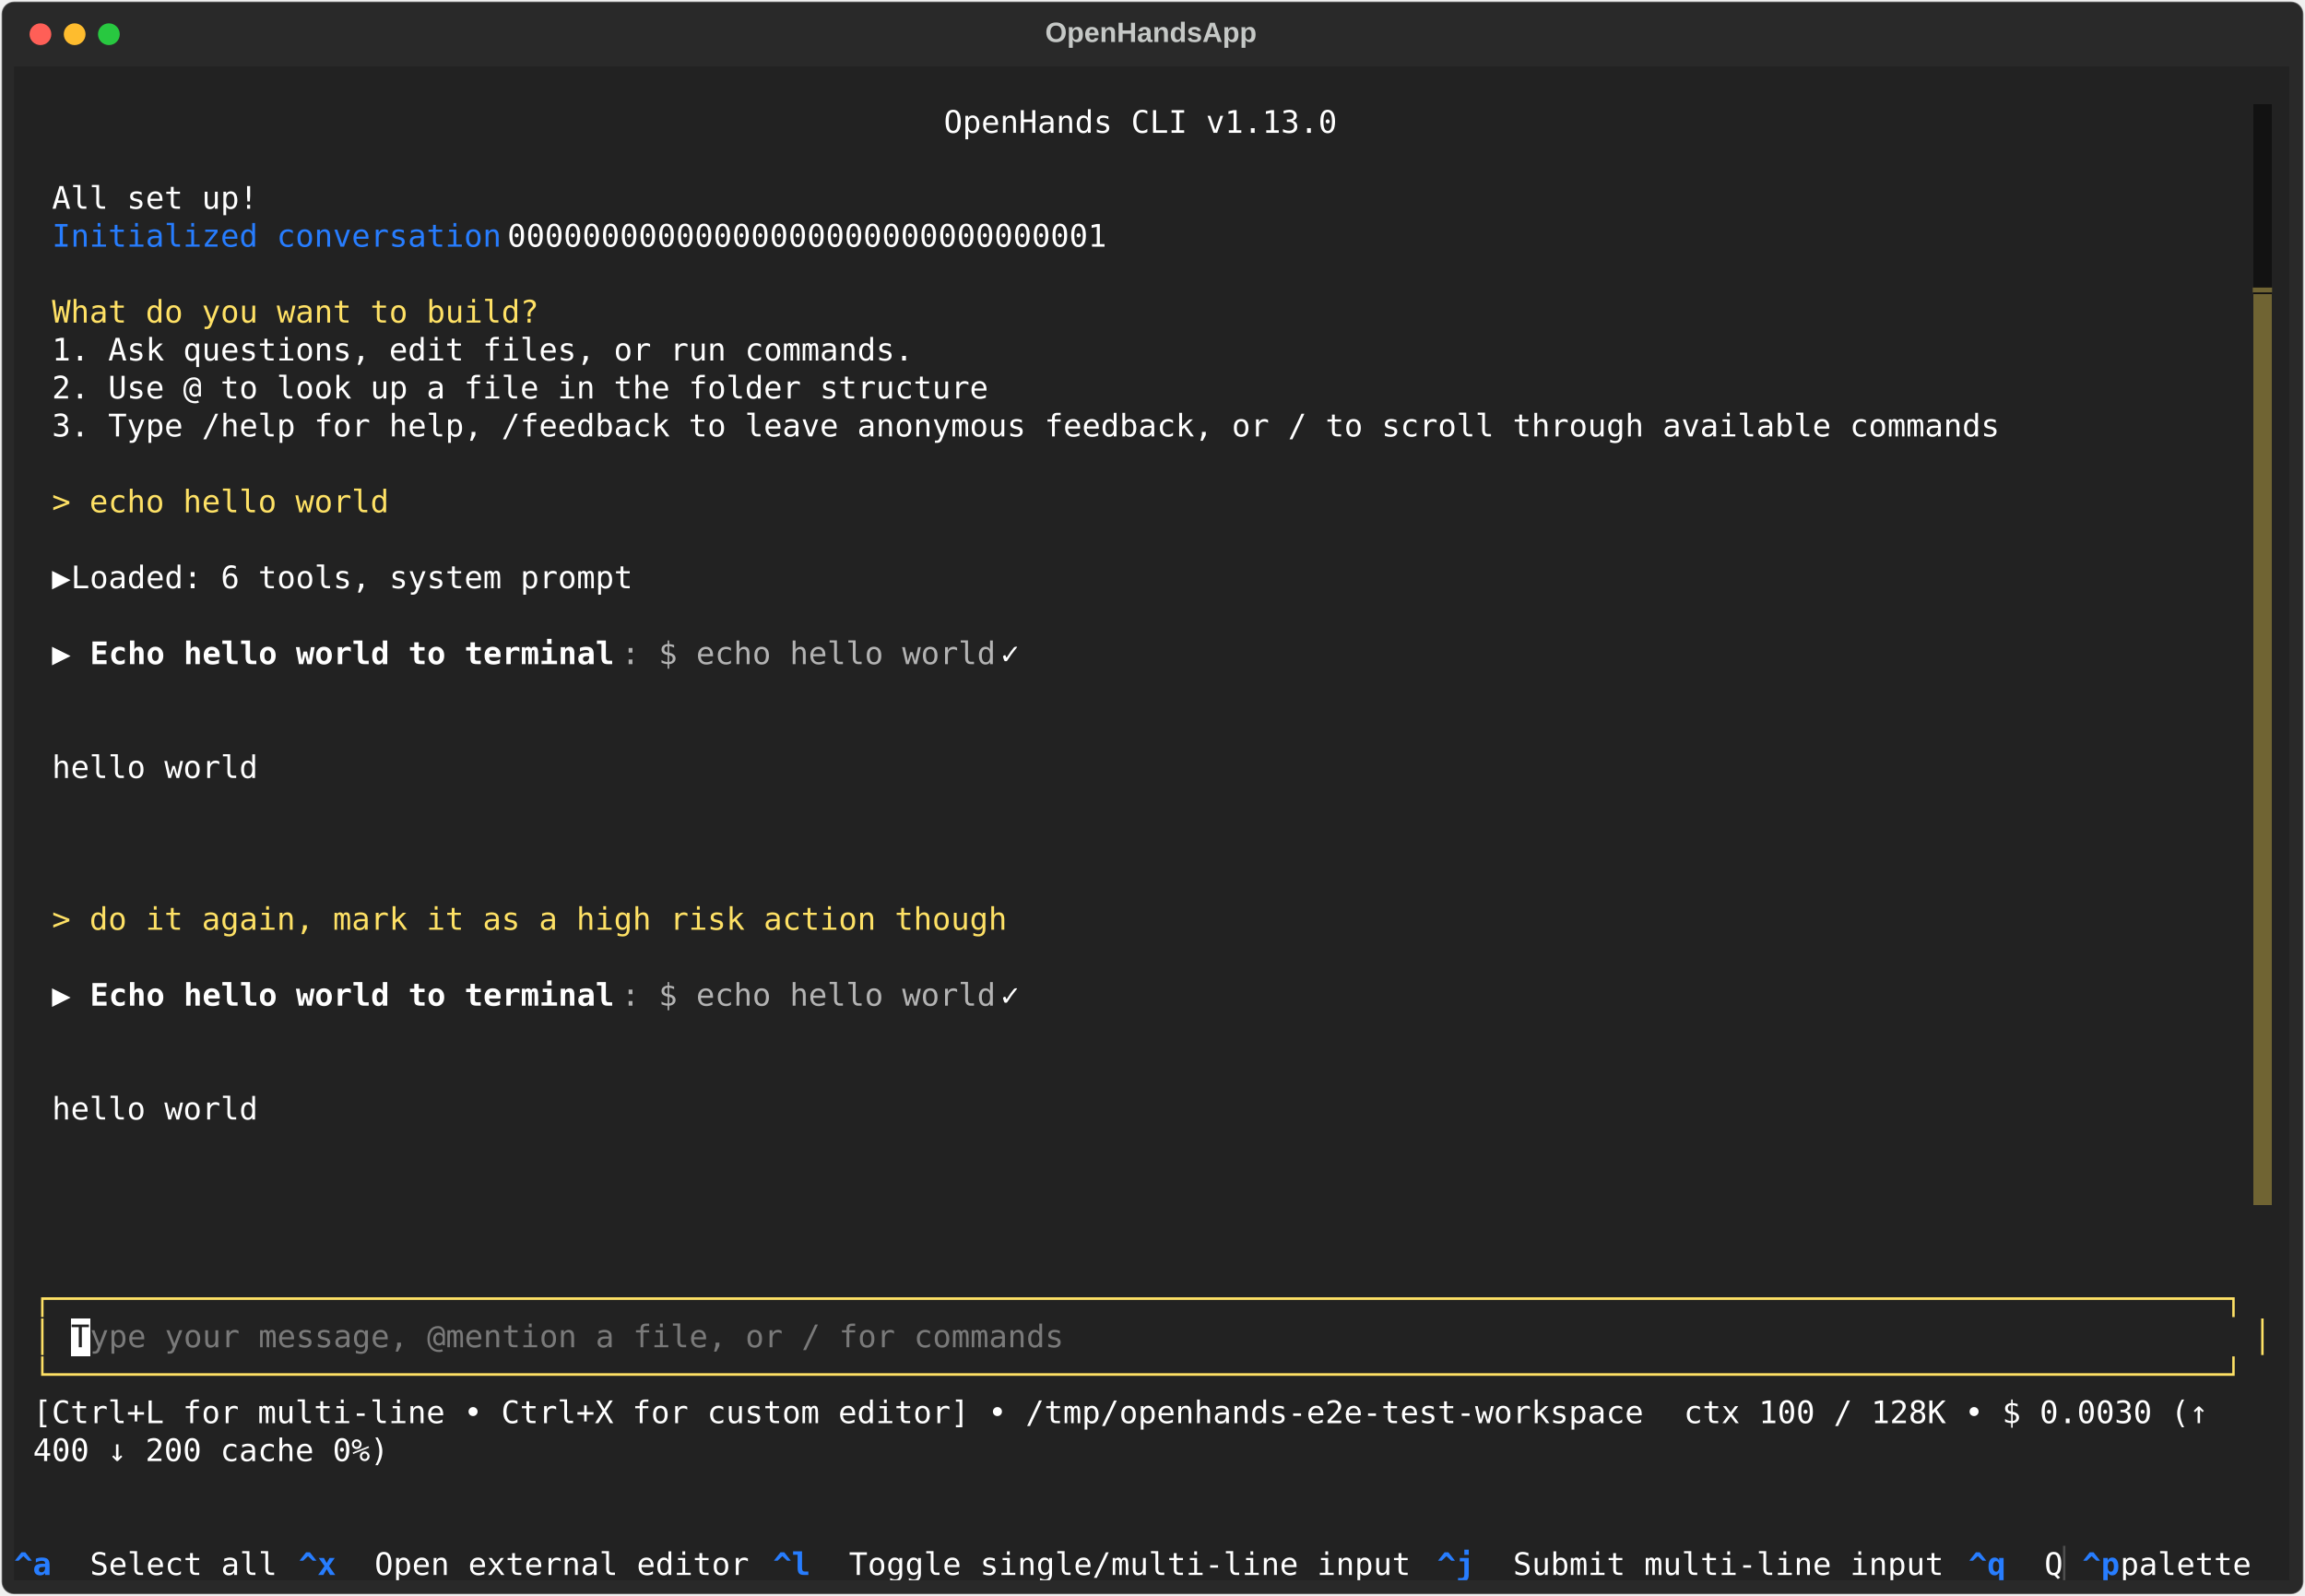
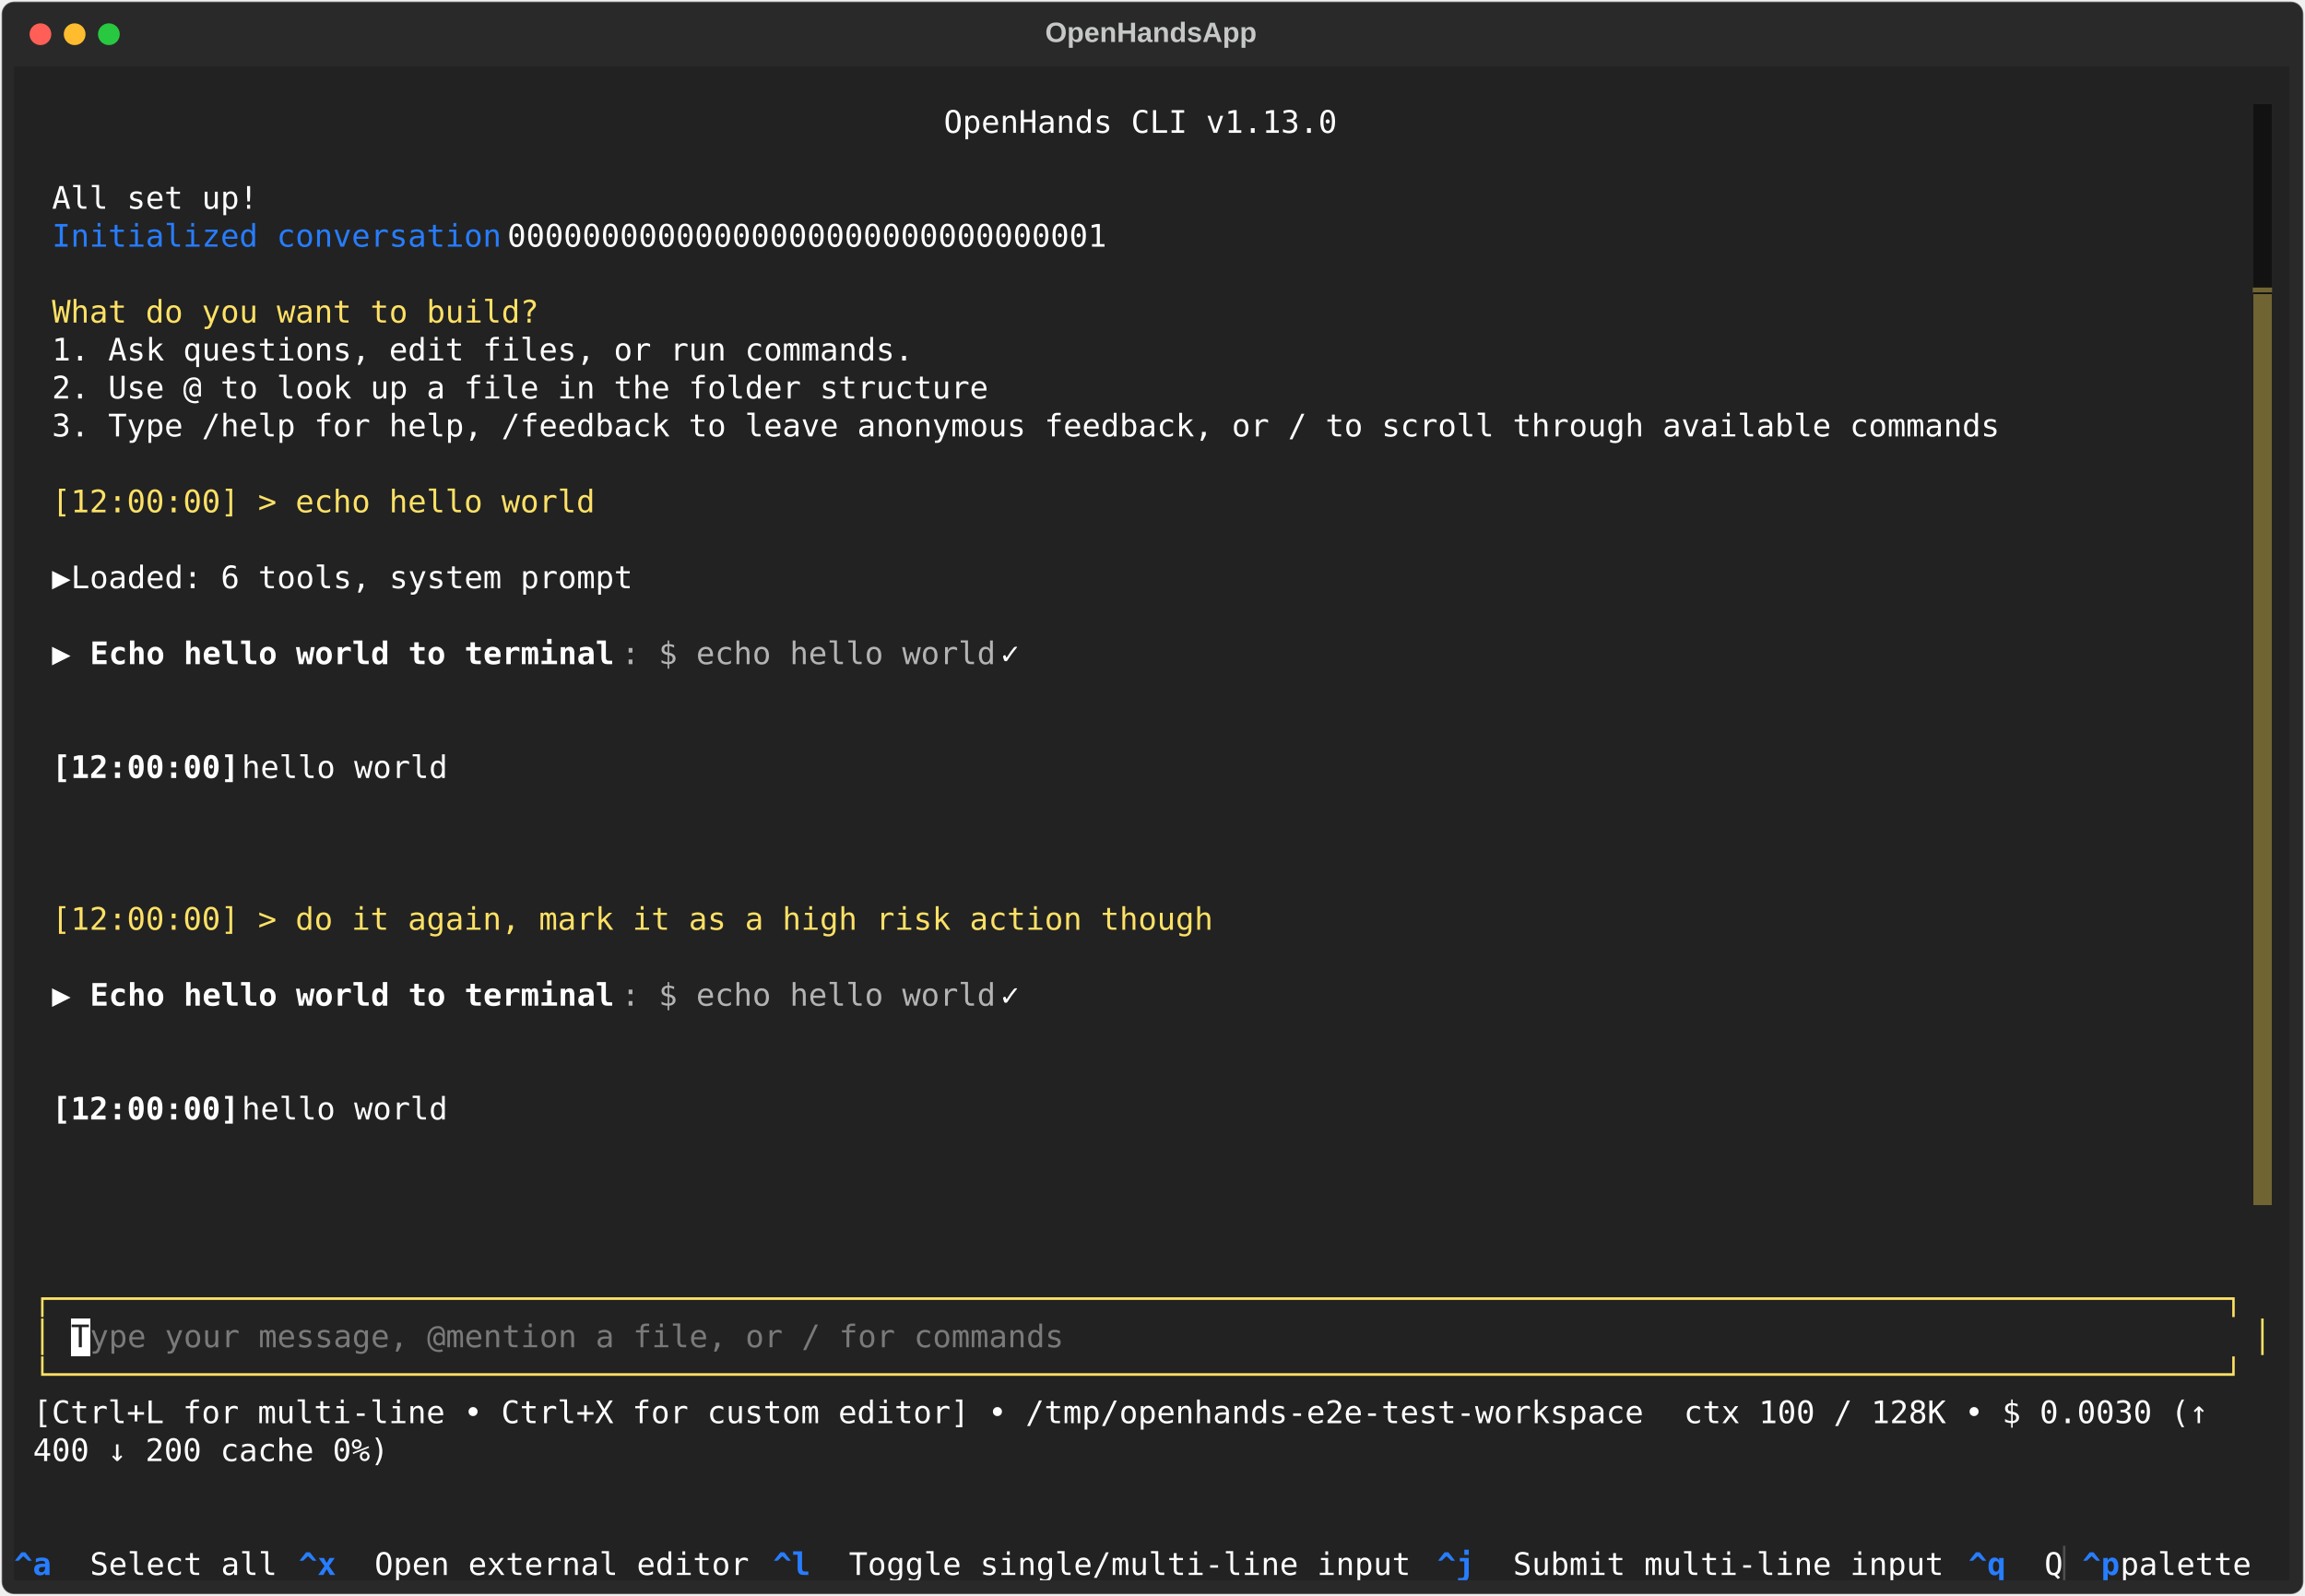
<svg xmlns="http://www.w3.org/2000/svg" class="rich-terminal" viewBox="0 0 1482 1026.0">
  <style>

    @font-face {
        font-family: "Fira Code";
        src: local("FiraCode-Regular"),
                url("https://cdnjs.cloudflare.com/ajax/libs/firacode/6.2.0/woff2/FiraCode-Regular.woff2") format("woff2"),
                url("https://cdnjs.cloudflare.com/ajax/libs/firacode/6.2.0/woff/FiraCode-Regular.woff") format("woff");
        font-style: normal;
        font-weight: 400;
    }
    @font-face {
        font-family: "Fira Code";
        src: local("FiraCode-Bold"),
                url("https://cdnjs.cloudflare.com/ajax/libs/firacode/6.2.0/woff2/FiraCode-Bold.woff2") format("woff2"),
                url("https://cdnjs.cloudflare.com/ajax/libs/firacode/6.2.0/woff/FiraCode-Bold.woff") format("woff");
        font-style: bold;
        font-weight: 700;
    }

    .terminal-matrix {
        font-family: Fira Code, monospace;
        font-size: 20px;
        line-height: 24.4px;
        font-variant-east-asian: full-width;
    }

    .terminal-title {
        font-size: 18px;
        font-weight: bold;
        font-family: arial;
    }

    .terminal-r1 { fill: #c5c8c6 }
.terminal-r2 { fill: #ffffff }
.terminal-r3 { fill: #277dff }
.terminal-r4 { fill: #706433 }
.terminal-r5 { fill: #ffe165 }
.terminal-r6 { fill: #222222 }
.terminal-r7 { fill: #fee165 }
.terminal-r8 { fill: #ffffff;font-weight: bold }
.terminal-r9 { fill: #b3b3b3 }
.terminal-r10 { fill: #7a7a7a }
.terminal-r11 { fill: #277dff;font-weight: bold }
.terminal-r12 { fill: #4e4e4e }
    </style>
  <defs>
    <clipPath id="terminal-clip-terminal">
      <rect x="0" y="0" width="1463.0" height="975.0" />
    </clipPath>
    <clipPath id="terminal-line-0">
      <rect x="0" y="1.5" width="1464" height="24.65" />
    </clipPath>
    <clipPath id="terminal-line-1">
      <rect x="0" y="25.9" width="1464" height="24.65" />
    </clipPath>
    <clipPath id="terminal-line-2">
      <rect x="0" y="50.3" width="1464" height="24.65" />
    </clipPath>
    <clipPath id="terminal-line-3">
      <rect x="0" y="74.7" width="1464" height="24.65" />
    </clipPath>
    <clipPath id="terminal-line-4">
      <rect x="0" y="99.1" width="1464" height="24.65" />
    </clipPath>
    <clipPath id="terminal-line-5">
      <rect x="0" y="123.5" width="1464" height="24.65" />
    </clipPath>
    <clipPath id="terminal-line-6">
      <rect x="0" y="147.9" width="1464" height="24.65" />
    </clipPath>
    <clipPath id="terminal-line-7">
      <rect x="0" y="172.3" width="1464" height="24.65" />
    </clipPath>
    <clipPath id="terminal-line-8">
      <rect x="0" y="196.7" width="1464" height="24.65" />
    </clipPath>
    <clipPath id="terminal-line-9">
      <rect x="0" y="221.1" width="1464" height="24.65" />
    </clipPath>
    <clipPath id="terminal-line-10">
      <rect x="0" y="245.5" width="1464" height="24.65" />
    </clipPath>
    <clipPath id="terminal-line-11">
      <rect x="0" y="269.9" width="1464" height="24.65" />
    </clipPath>
    <clipPath id="terminal-line-12">
      <rect x="0" y="294.3" width="1464" height="24.65" />
    </clipPath>
    <clipPath id="terminal-line-13">
      <rect x="0" y="318.7" width="1464" height="24.65" />
    </clipPath>
    <clipPath id="terminal-line-14">
      <rect x="0" y="343.1" width="1464" height="24.65" />
    </clipPath>
    <clipPath id="terminal-line-15">
      <rect x="0" y="367.5" width="1464" height="24.65" />
    </clipPath>
    <clipPath id="terminal-line-16">
      <rect x="0" y="391.9" width="1464" height="24.65" />
    </clipPath>
    <clipPath id="terminal-line-17">
      <rect x="0" y="416.3" width="1464" height="24.65" />
    </clipPath>
    <clipPath id="terminal-line-18">
      <rect x="0" y="440.7" width="1464" height="24.65" />
    </clipPath>
    <clipPath id="terminal-line-19">
      <rect x="0" y="465.1" width="1464" height="24.65" />
    </clipPath>
    <clipPath id="terminal-line-20">
      <rect x="0" y="489.5" width="1464" height="24.65" />
    </clipPath>
    <clipPath id="terminal-line-21">
      <rect x="0" y="513.9" width="1464" height="24.65" />
    </clipPath>
    <clipPath id="terminal-line-22">
      <rect x="0" y="538.3" width="1464" height="24.65" />
    </clipPath>
    <clipPath id="terminal-line-23">
      <rect x="0" y="562.7" width="1464" height="24.65" />
    </clipPath>
    <clipPath id="terminal-line-24">
      <rect x="0" y="587.1" width="1464" height="24.65" />
    </clipPath>
    <clipPath id="terminal-line-25">
      <rect x="0" y="611.5" width="1464" height="24.65" />
    </clipPath>
    <clipPath id="terminal-line-26">
      <rect x="0" y="635.9" width="1464" height="24.65" />
    </clipPath>
    <clipPath id="terminal-line-27">
      <rect x="0" y="660.3" width="1464" height="24.65" />
    </clipPath>
    <clipPath id="terminal-line-28">
      <rect x="0" y="684.7" width="1464" height="24.65" />
    </clipPath>
    <clipPath id="terminal-line-29">
      <rect x="0" y="709.1" width="1464" height="24.65" />
    </clipPath>
    <clipPath id="terminal-line-30">
      <rect x="0" y="733.5" width="1464" height="24.65" />
    </clipPath>
    <clipPath id="terminal-line-31">
      <rect x="0" y="757.9" width="1464" height="24.65" />
    </clipPath>
    <clipPath id="terminal-line-32">
      <rect x="0" y="782.3" width="1464" height="24.65" />
    </clipPath>
    <clipPath id="terminal-line-33">
      <rect x="0" y="806.7" width="1464" height="24.65" />
    </clipPath>
    <clipPath id="terminal-line-34">
      <rect x="0" y="831.1" width="1464" height="24.65" />
    </clipPath>
    <clipPath id="terminal-line-35">
      <rect x="0" y="855.5" width="1464" height="24.65" />
    </clipPath>
    <clipPath id="terminal-line-36">
      <rect x="0" y="879.9" width="1464" height="24.65" />
    </clipPath>
    <clipPath id="terminal-line-37">
      <rect x="0" y="904.3" width="1464" height="24.65" />
    </clipPath>
    <clipPath id="terminal-line-38">
      <rect x="0" y="928.7" width="1464" height="24.65" />
    </clipPath>
  </defs>
  <rect fill="#292929" stroke="rgba(255,255,255,0.35)" stroke-width="1" x="1" y="1" width="1480" height="1024" rx="8" />
  <text class="terminal-title" fill="#c5c8c6" text-anchor="middle" x="740" y="27">OpenHandsApp</text>
  <g transform="translate(26,22)">
    <circle cx="0" cy="0" r="7" fill="#ff5f57" />
    <circle cx="22" cy="0" r="7" fill="#febc2e" />
    <circle cx="44" cy="0" r="7" fill="#28c840" />
  </g>
  <g transform="translate(9, 41)" clip-path="url(#terminal-clip-terminal)">
    <rect fill="#222222" x="0" y="1.5" width="1464" height="24.65" shape-rendering="crispEdges" />
    <rect fill="#222222" x="0" y="25.9" width="597.8" height="24.65" shape-rendering="crispEdges" />
    <rect fill="#222222" x="597.8" y="25.9" width="256.2" height="24.65" shape-rendering="crispEdges" />
    <rect fill="#222222" x="854" y="25.9" width="585.6" height="24.65" shape-rendering="crispEdges" />
    <rect fill="#121212" x="1439.6" y="25.9" width="12.2" height="24.65" shape-rendering="crispEdges" />
    <rect fill="#222222" x="1451.8" y="25.9" width="12.2" height="24.65" shape-rendering="crispEdges" />
    <rect fill="#222222" x="0" y="50.3" width="1439.6" height="24.65" shape-rendering="crispEdges" />
    <rect fill="#121212" x="1439.6" y="50.3" width="12.2" height="24.65" shape-rendering="crispEdges" />
    <rect fill="#222222" x="1451.8" y="50.3" width="12.2" height="24.65" shape-rendering="crispEdges" />
    <rect fill="#222222" x="0" y="74.7" width="24.4" height="24.65" shape-rendering="crispEdges" />
    <rect fill="#222222" x="24.4" y="74.7" width="134.2" height="24.65" shape-rendering="crispEdges" />
    <rect fill="#222222" x="158.6" y="74.7" width="1281" height="24.65" shape-rendering="crispEdges" />
    <rect fill="#121212" x="1439.6" y="74.7" width="12.2" height="24.65" shape-rendering="crispEdges" />
    <rect fill="#222222" x="1451.8" y="74.7" width="12.2" height="24.65" shape-rendering="crispEdges" />
    <rect fill="#222222" x="0" y="99.1" width="24.4" height="24.65" shape-rendering="crispEdges" />
    <rect fill="#222222" x="24.4" y="99.1" width="292.8" height="24.65" shape-rendering="crispEdges" />
    <rect fill="#222222" x="317.2" y="99.1" width="402.6" height="24.65" shape-rendering="crispEdges" />
    <rect fill="#222222" x="719.8" y="99.1" width="719.8" height="24.65" shape-rendering="crispEdges" />
    <rect fill="#121212" x="1439.6" y="99.1" width="12.2" height="24.65" shape-rendering="crispEdges" />
    <rect fill="#222222" x="1451.8" y="99.1" width="12.2" height="24.65" shape-rendering="crispEdges" />
    <rect fill="#222222" x="0" y="123.5" width="1439.6" height="24.65" shape-rendering="crispEdges" />
    <rect fill="#121212" x="1439.6" y="123.5" width="12.2" height="24.65" shape-rendering="crispEdges" />
    <rect fill="#222222" x="1451.8" y="123.5" width="12.2" height="24.65" shape-rendering="crispEdges" />
    <rect fill="#222222" x="0" y="147.9" width="24.4" height="24.65" shape-rendering="crispEdges" />
    <rect fill="#222222" x="24.4" y="147.9" width="317.2" height="24.65" shape-rendering="crispEdges" />
    <rect fill="#222222" x="341.6" y="147.9" width="1098" height="24.65" shape-rendering="crispEdges" />
    <rect fill="#706433" x="1439.6" y="147.9" width="12.2" height="24.65" shape-rendering="crispEdges" />
    <rect fill="#222222" x="1451.8" y="147.9" width="12.2" height="24.65" shape-rendering="crispEdges" />
    <rect fill="#222222" x="0" y="172.3" width="24.4" height="24.65" shape-rendering="crispEdges" />
    <rect fill="#222222" x="24.4" y="172.3" width="561.2" height="24.65" shape-rendering="crispEdges" />
    <rect fill="#222222" x="585.6" y="172.3" width="854" height="24.65" shape-rendering="crispEdges" />
    <rect fill="#706433" x="1439.6" y="172.3" width="12.2" height="24.65" shape-rendering="crispEdges" />
    <rect fill="#222222" x="1451.8" y="172.3" width="12.2" height="24.65" shape-rendering="crispEdges" />
    <rect fill="#222222" x="0" y="196.7" width="24.4" height="24.65" shape-rendering="crispEdges" />
    <rect fill="#222222" x="24.4" y="196.7" width="610" height="24.65" shape-rendering="crispEdges" />
    <rect fill="#222222" x="634.4" y="196.7" width="805.2" height="24.65" shape-rendering="crispEdges" />
    <rect fill="#706433" x="1439.6" y="196.7" width="12.2" height="24.65" shape-rendering="crispEdges" />
    <rect fill="#222222" x="1451.8" y="196.7" width="12.2" height="24.65" shape-rendering="crispEdges" />
    <rect fill="#222222" x="0" y="221.1" width="24.4" height="24.65" shape-rendering="crispEdges" />
    <rect fill="#222222" x="24.4" y="221.1" width="1268.8" height="24.65" shape-rendering="crispEdges" />
    <rect fill="#222222" x="1293.2" y="221.1" width="146.4" height="24.65" shape-rendering="crispEdges" />
    <rect fill="#706433" x="1439.6" y="221.1" width="12.2" height="24.65" shape-rendering="crispEdges" />
    <rect fill="#222222" x="1451.8" y="221.1" width="12.2" height="24.65" shape-rendering="crispEdges" />
    <rect fill="#222222" x="0" y="245.5" width="1439.6" height="24.65" shape-rendering="crispEdges" />
    <rect fill="#706433" x="1439.6" y="245.5" width="12.2" height="24.65" shape-rendering="crispEdges" />
    <rect fill="#222222" x="1451.8" y="245.5" width="12.2" height="24.65" shape-rendering="crispEdges" />
    <rect fill="#222222" x="0" y="269.9" width="24.4" height="24.65" shape-rendering="crispEdges" />
-     <rect fill="#222222" x="24.4" y="269.9" width="219.6" height="24.65" shape-rendering="crispEdges" />
-     <rect fill="#222222" x="244" y="269.9" width="1195.6" height="24.65" shape-rendering="crispEdges" />
+     <rect fill="#222222" x="24.4" y="269.9" width="353.8" height="24.65" shape-rendering="crispEdges" />
+     <rect fill="#222222" x="378.2" y="269.9" width="1061.4" height="24.65" shape-rendering="crispEdges" />
    <rect fill="#706433" x="1439.6" y="269.9" width="12.2" height="24.65" shape-rendering="crispEdges" />
    <rect fill="#222222" x="1451.8" y="269.9" width="12.2" height="24.65" shape-rendering="crispEdges" />
    <rect fill="#222222" x="0" y="294.3" width="1439.6" height="24.65" shape-rendering="crispEdges" />
    <rect fill="#706433" x="1439.6" y="294.3" width="12.2" height="24.65" shape-rendering="crispEdges" />
    <rect fill="#222222" x="1451.8" y="294.3" width="12.2" height="24.65" shape-rendering="crispEdges" />
    <rect fill="#222222" x="0" y="318.7" width="24.4" height="24.65" shape-rendering="crispEdges" />
    <rect fill="#222222" x="24.4" y="318.7" width="12.2" height="24.65" shape-rendering="crispEdges" />
    <rect fill="#222222" x="36.6" y="318.7" width="378.2" height="24.65" shape-rendering="crispEdges" />
    <rect fill="#222222" x="414.8" y="318.7" width="1024.8" height="24.65" shape-rendering="crispEdges" />
    <rect fill="#706433" x="1439.6" y="318.7" width="12.2" height="24.65" shape-rendering="crispEdges" />
    <rect fill="#222222" x="1451.8" y="318.7" width="12.2" height="24.65" shape-rendering="crispEdges" />
    <rect fill="#222222" x="0" y="343.1" width="1439.6" height="24.65" shape-rendering="crispEdges" />
    <rect fill="#706433" x="1439.6" y="343.1" width="12.2" height="24.65" shape-rendering="crispEdges" />
    <rect fill="#222222" x="1451.8" y="343.1" width="12.2" height="24.65" shape-rendering="crispEdges" />
    <rect fill="#222222" x="0" y="367.5" width="24.4" height="24.65" shape-rendering="crispEdges" />
    <rect fill="#222222" x="24.4" y="367.5" width="12.2" height="24.65" shape-rendering="crispEdges" />
    <rect fill="#222222" x="36.6" y="367.5" width="12.2" height="24.65" shape-rendering="crispEdges" />
    <rect fill="#222222" x="48.8" y="367.5" width="341.6" height="24.65" shape-rendering="crispEdges" />
    <rect fill="#222222" x="390.4" y="367.5" width="244" height="24.65" shape-rendering="crispEdges" />
    <rect fill="#222222" x="634.4" y="367.5" width="24.4" height="24.65" shape-rendering="crispEdges" />
    <rect fill="#222222" x="658.8" y="367.5" width="780.8" height="24.65" shape-rendering="crispEdges" />
    <rect fill="#706433" x="1439.6" y="367.5" width="12.2" height="24.65" shape-rendering="crispEdges" />
    <rect fill="#222222" x="1451.8" y="367.5" width="12.2" height="24.65" shape-rendering="crispEdges" />
    <rect fill="#222222" x="0" y="391.9" width="1439.6" height="24.65" shape-rendering="crispEdges" />
    <rect fill="#706433" x="1439.6" y="391.9" width="12.2" height="24.65" shape-rendering="crispEdges" />
    <rect fill="#222222" x="1451.8" y="391.9" width="12.2" height="24.65" shape-rendering="crispEdges" />
    <rect fill="#222222" x="0" y="416.3" width="1439.6" height="24.65" shape-rendering="crispEdges" />
    <rect fill="#706433" x="1439.6" y="416.3" width="12.2" height="24.65" shape-rendering="crispEdges" />
    <rect fill="#222222" x="1451.8" y="416.3" width="12.2" height="24.65" shape-rendering="crispEdges" />
    <rect fill="#222222" x="0" y="440.7" width="24.4" height="24.65" shape-rendering="crispEdges" />
-     <rect fill="#222222" x="24.4" y="440.7" width="134.2" height="24.65" shape-rendering="crispEdges" />
-     <rect fill="#222222" x="158.6" y="440.7" width="1281" height="24.65" shape-rendering="crispEdges" />
+     <rect fill="#222222" x="24.4" y="440.7" width="122" height="24.65" shape-rendering="crispEdges" />
+     <rect fill="#222222" x="146.4" y="440.7" width="146.4" height="24.65" shape-rendering="crispEdges" />
+     <rect fill="#222222" x="292.8" y="440.7" width="1146.8" height="24.65" shape-rendering="crispEdges" />
    <rect fill="#706433" x="1439.6" y="440.7" width="12.2" height="24.65" shape-rendering="crispEdges" />
    <rect fill="#222222" x="1451.8" y="440.7" width="12.2" height="24.65" shape-rendering="crispEdges" />
    <rect fill="#222222" x="0" y="465.1" width="1439.6" height="24.65" shape-rendering="crispEdges" />
    <rect fill="#706433" x="1439.6" y="465.1" width="12.2" height="24.65" shape-rendering="crispEdges" />
    <rect fill="#222222" x="1451.8" y="465.1" width="12.2" height="24.65" shape-rendering="crispEdges" />
    <rect fill="#222222" x="0" y="489.5" width="1439.6" height="24.65" shape-rendering="crispEdges" />
    <rect fill="#706433" x="1439.6" y="489.5" width="12.2" height="24.65" shape-rendering="crispEdges" />
    <rect fill="#222222" x="1451.8" y="489.5" width="12.2" height="24.65" shape-rendering="crispEdges" />
    <rect fill="#222222" x="0" y="513.9" width="1439.6" height="24.65" shape-rendering="crispEdges" />
    <rect fill="#706433" x="1439.6" y="513.9" width="12.2" height="24.65" shape-rendering="crispEdges" />
    <rect fill="#222222" x="1451.8" y="513.9" width="12.2" height="24.65" shape-rendering="crispEdges" />
    <rect fill="#222222" x="0" y="538.3" width="24.4" height="24.65" shape-rendering="crispEdges" />
-     <rect fill="#222222" x="24.4" y="538.3" width="622.2" height="24.65" shape-rendering="crispEdges" />
-     <rect fill="#222222" x="646.6" y="538.3" width="793" height="24.65" shape-rendering="crispEdges" />
+     <rect fill="#222222" x="24.4" y="538.3" width="756.4" height="24.65" shape-rendering="crispEdges" />
+     <rect fill="#222222" x="780.8" y="538.3" width="658.8" height="24.65" shape-rendering="crispEdges" />
    <rect fill="#706433" x="1439.6" y="538.3" width="12.2" height="24.65" shape-rendering="crispEdges" />
    <rect fill="#222222" x="1451.8" y="538.3" width="12.2" height="24.65" shape-rendering="crispEdges" />
    <rect fill="#222222" x="0" y="562.7" width="1439.6" height="24.65" shape-rendering="crispEdges" />
    <rect fill="#706433" x="1439.6" y="562.7" width="12.2" height="24.65" shape-rendering="crispEdges" />
    <rect fill="#222222" x="1451.8" y="562.7" width="12.2" height="24.65" shape-rendering="crispEdges" />
    <rect fill="#222222" x="0" y="587.1" width="24.4" height="24.65" shape-rendering="crispEdges" />
    <rect fill="#222222" x="24.4" y="587.1" width="12.2" height="24.65" shape-rendering="crispEdges" />
    <rect fill="#222222" x="36.6" y="587.1" width="12.2" height="24.65" shape-rendering="crispEdges" />
    <rect fill="#222222" x="48.8" y="587.1" width="341.6" height="24.65" shape-rendering="crispEdges" />
    <rect fill="#222222" x="390.4" y="587.1" width="244" height="24.65" shape-rendering="crispEdges" />
    <rect fill="#222222" x="634.4" y="587.1" width="24.4" height="24.65" shape-rendering="crispEdges" />
    <rect fill="#222222" x="658.8" y="587.1" width="780.8" height="24.65" shape-rendering="crispEdges" />
    <rect fill="#706433" x="1439.6" y="587.1" width="12.2" height="24.65" shape-rendering="crispEdges" />
    <rect fill="#222222" x="1451.8" y="587.1" width="12.2" height="24.65" shape-rendering="crispEdges" />
    <rect fill="#222222" x="0" y="611.5" width="1439.6" height="24.65" shape-rendering="crispEdges" />
    <rect fill="#706433" x="1439.6" y="611.5" width="12.2" height="24.65" shape-rendering="crispEdges" />
    <rect fill="#222222" x="1451.8" y="611.5" width="12.2" height="24.65" shape-rendering="crispEdges" />
    <rect fill="#222222" x="0" y="635.9" width="1439.6" height="24.65" shape-rendering="crispEdges" />
    <rect fill="#706433" x="1439.6" y="635.9" width="12.2" height="24.65" shape-rendering="crispEdges" />
    <rect fill="#222222" x="1451.8" y="635.9" width="12.2" height="24.65" shape-rendering="crispEdges" />
    <rect fill="#222222" x="0" y="660.3" width="24.4" height="24.65" shape-rendering="crispEdges" />
-     <rect fill="#222222" x="24.4" y="660.3" width="134.2" height="24.65" shape-rendering="crispEdges" />
-     <rect fill="#222222" x="158.6" y="660.3" width="1281" height="24.65" shape-rendering="crispEdges" />
+     <rect fill="#222222" x="24.4" y="660.3" width="122" height="24.65" shape-rendering="crispEdges" />
+     <rect fill="#222222" x="146.4" y="660.3" width="146.4" height="24.65" shape-rendering="crispEdges" />
+     <rect fill="#222222" x="292.8" y="660.3" width="1146.8" height="24.65" shape-rendering="crispEdges" />
    <rect fill="#706433" x="1439.6" y="660.3" width="12.2" height="24.65" shape-rendering="crispEdges" />
    <rect fill="#222222" x="1451.8" y="660.3" width="12.2" height="24.65" shape-rendering="crispEdges" />
    <rect fill="#222222" x="0" y="684.7" width="1439.6" height="24.65" shape-rendering="crispEdges" />
    <rect fill="#706433" x="1439.6" y="684.7" width="12.2" height="24.65" shape-rendering="crispEdges" />
    <rect fill="#222222" x="1451.8" y="684.7" width="12.2" height="24.65" shape-rendering="crispEdges" />
    <rect fill="#222222" x="0" y="709.1" width="1439.6" height="24.65" shape-rendering="crispEdges" />
    <rect fill="#706433" x="1439.6" y="709.1" width="12.2" height="24.65" shape-rendering="crispEdges" />
    <rect fill="#222222" x="1451.8" y="709.1" width="12.2" height="24.65" shape-rendering="crispEdges" />
    <rect fill="#222222" x="0" y="733.5" width="1464" height="24.65" shape-rendering="crispEdges" />
    <rect fill="#222222" x="0" y="757.9" width="12.2" height="24.65" shape-rendering="crispEdges" />
    <rect fill="#222222" x="12.2" y="757.9" width="12.2" height="24.65" shape-rendering="crispEdges" />
    <rect fill="#222222" x="24.4" y="757.9" width="1439.6" height="24.65" shape-rendering="crispEdges" />
    <rect fill="#222222" x="0" y="782.3" width="12.2" height="24.65" shape-rendering="crispEdges" />
    <rect fill="#222222" x="12.2" y="782.3" width="1439.6" height="24.65" shape-rendering="crispEdges" />
    <rect fill="#222222" x="1451.8" y="782.3" width="12.2" height="24.65" shape-rendering="crispEdges" />
    <rect fill="#222222" x="0" y="806.7" width="12.2" height="24.65" shape-rendering="crispEdges" />
    <rect fill="#222222" x="12.2" y="806.7" width="12.2" height="24.65" shape-rendering="crispEdges" />
    <rect fill="#222222" x="24.4" y="806.7" width="12.2" height="24.65" shape-rendering="crispEdges" />
    <rect fill="#ffffff" x="36.6" y="806.7" width="12.2" height="24.65" shape-rendering="crispEdges" />
    <rect fill="#222222" x="48.8" y="806.7" width="634.4" height="24.65" shape-rendering="crispEdges" />
    <rect fill="#222222" x="683.2" y="806.7" width="756.4" height="24.65" shape-rendering="crispEdges" />
    <rect fill="#222222" x="1439.6" y="806.7" width="12.2" height="24.65" shape-rendering="crispEdges" />
    <rect fill="#222222" x="1451.8" y="806.7" width="12.2" height="24.65" shape-rendering="crispEdges" />
    <rect fill="#222222" x="0" y="831.1" width="12.2" height="24.65" shape-rendering="crispEdges" />
    <rect fill="#222222" x="12.2" y="831.1" width="1439.6" height="24.65" shape-rendering="crispEdges" />
    <rect fill="#222222" x="1451.8" y="831.1" width="12.2" height="24.65" shape-rendering="crispEdges" />
    <rect fill="#222222" x="0" y="855.5" width="12.2" height="24.65" shape-rendering="crispEdges" />
    <rect fill="#222222" x="12.2" y="855.5" width="1061.4" height="24.65" shape-rendering="crispEdges" />
    <rect fill="#222222" x="1073.6" y="855.5" width="341.6" height="24.65" shape-rendering="crispEdges" />
    <rect fill="#222222" x="1415.2" y="855.5" width="48.8" height="24.65" shape-rendering="crispEdges" />
    <rect fill="#222222" x="0" y="879.9" width="12.2" height="24.65" shape-rendering="crispEdges" />
    <rect fill="#222222" x="12.2" y="879.9" width="231.8" height="24.65" shape-rendering="crispEdges" />
    <rect fill="#222222" x="244" y="879.9" width="1220" height="24.65" shape-rendering="crispEdges" />
    <rect fill="#222222" x="0" y="904.3" width="1464" height="24.65" shape-rendering="crispEdges" />
    <rect fill="#222222" x="0" y="928.7" width="1464" height="24.65" shape-rendering="crispEdges" />
    <rect fill="#222222" x="0" y="953.1" width="48.8" height="24.65" shape-rendering="crispEdges" />
    <rect fill="#222222" x="48.8" y="953.1" width="134.2" height="24.65" shape-rendering="crispEdges" />
    <rect fill="#222222" x="183" y="953.1" width="48.8" height="24.65" shape-rendering="crispEdges" />
    <rect fill="#222222" x="231.8" y="953.1" width="256.2" height="24.65" shape-rendering="crispEdges" />
    <rect fill="#222222" x="488" y="953.1" width="48.8" height="24.65" shape-rendering="crispEdges" />
    <rect fill="#222222" x="536.8" y="953.1" width="378.2" height="24.65" shape-rendering="crispEdges" />
    <rect fill="#222222" x="915" y="953.1" width="48.8" height="24.65" shape-rendering="crispEdges" />
    <rect fill="#222222" x="963.8" y="953.1" width="292.8" height="24.65" shape-rendering="crispEdges" />
    <rect fill="#222222" x="1256.6" y="953.1" width="48.8" height="24.65" shape-rendering="crispEdges" />
    <rect fill="#222222" x="1305.4" y="953.1" width="12.2" height="24.65" shape-rendering="crispEdges" />
    <rect fill="#222222" x="1317.6" y="953.1" width="12.2" height="24.65" shape-rendering="crispEdges" />
    <rect fill="#222222" x="1329.8" y="953.1" width="24.4" height="24.65" shape-rendering="crispEdges" />
    <rect fill="#222222" x="1354.2" y="953.1" width="97.6" height="24.65" shape-rendering="crispEdges" />
    <rect fill="#222222" x="1451.8" y="953.1" width="12.2" height="24.65" shape-rendering="crispEdges" />
    <g class="terminal-matrix">
      <text class="terminal-r1" x="1464" y="20" textLength="12.2" clip-path="url(#terminal-line-0)">
</text>
      <text class="terminal-r2" x="597.8" y="44.4" textLength="256.2" clip-path="url(#terminal-line-1)">OpenHands CLI v1.13.0</text>
      <text class="terminal-r1" x="1464" y="44.4" textLength="12.2" clip-path="url(#terminal-line-1)">
</text>
      <text class="terminal-r1" x="1464" y="68.8" textLength="12.2" clip-path="url(#terminal-line-2)">
</text>
      <text class="terminal-r2" x="24.4" y="93.2" textLength="134.2" clip-path="url(#terminal-line-3)">All set up!</text>
      <text class="terminal-r1" x="1464" y="93.2" textLength="12.2" clip-path="url(#terminal-line-3)">
</text>
      <text class="terminal-r3" x="24.4" y="117.6" textLength="292.8" clip-path="url(#terminal-line-4)">Initialized conversation</text>
      <text class="terminal-r2" x="317.2" y="117.6" textLength="402.6" clip-path="url(#terminal-line-4)"> 00000000000000000000000000000001</text>
      <text class="terminal-r1" x="1464" y="117.6" textLength="12.2" clip-path="url(#terminal-line-4)">
</text>
      <text class="terminal-r4" x="1439.6" y="142" textLength="12.2" clip-path="url(#terminal-line-5)">▁</text>
      <text class="terminal-r1" x="1464" y="142" textLength="12.2" clip-path="url(#terminal-line-5)">
</text>
      <text class="terminal-r5" x="24.4" y="166.4" textLength="317.2" clip-path="url(#terminal-line-6)">What do you want to build?</text>
      <text class="terminal-r1" x="1464" y="166.4" textLength="12.2" clip-path="url(#terminal-line-6)">
</text>
      <text class="terminal-r2" x="24.4" y="190.8" textLength="561.2" clip-path="url(#terminal-line-7)">1. Ask questions, edit files, or run commands.</text>
      <text class="terminal-r1" x="1464" y="190.8" textLength="12.2" clip-path="url(#terminal-line-7)">
</text>
      <text class="terminal-r2" x="24.4" y="215.2" textLength="610" clip-path="url(#terminal-line-8)">2. Use @ to look up a file in the folder structure</text>
      <text class="terminal-r1" x="1464" y="215.2" textLength="12.2" clip-path="url(#terminal-line-8)">
</text>
      <text class="terminal-r2" x="24.4" y="239.6" textLength="1268.8" clip-path="url(#terminal-line-9)">3. Type /help for help, /feedback to leave anonymous feedback, or / to scroll through available commands</text>
      <text class="terminal-r1" x="1464" y="239.6" textLength="12.2" clip-path="url(#terminal-line-9)">
</text>
      <text class="terminal-r1" x="1464" y="264" textLength="12.2" clip-path="url(#terminal-line-10)">
</text>
-       <text class="terminal-r7" x="24.4" y="288.4" textLength="219.6" clip-path="url(#terminal-line-11)">&gt; echo hello world</text>
+       <text class="terminal-r7" x="24.4" y="288.4" textLength="353.8" clip-path="url(#terminal-line-11)">[12:00:00] &gt; echo hello world</text>
      <text class="terminal-r1" x="1464" y="288.4" textLength="12.2" clip-path="url(#terminal-line-11)">
</text>
      <text class="terminal-r1" x="1464" y="312.8" textLength="12.2" clip-path="url(#terminal-line-12)">
</text>
      <text class="terminal-r2" x="24.4" y="337.2" textLength="12.2" clip-path="url(#terminal-line-13)">▶</text>
      <text class="terminal-r2" x="36.6" y="337.2" textLength="378.2" clip-path="url(#terminal-line-13)"> Loaded: 6 tools, system prompt</text>
      <text class="terminal-r1" x="1464" y="337.2" textLength="12.2" clip-path="url(#terminal-line-13)">
</text>
      <text class="terminal-r1" x="1464" y="361.6" textLength="12.2" clip-path="url(#terminal-line-14)">
</text>
      <text class="terminal-r2" x="24.4" y="386" textLength="12.2" clip-path="url(#terminal-line-15)">▶</text>
      <text class="terminal-r8" x="48.8" y="386" textLength="341.6" clip-path="url(#terminal-line-15)">Echo hello world to terminal</text>
      <text class="terminal-r9" x="390.4" y="386" textLength="244" clip-path="url(#terminal-line-15)">: $ echo hello world</text>
      <text class="terminal-r2" x="634.4" y="386" textLength="24.4" clip-path="url(#terminal-line-15)"> ✓</text>
      <text class="terminal-r1" x="1464" y="386" textLength="12.2" clip-path="url(#terminal-line-15)">
</text>
      <text class="terminal-r1" x="1464" y="410.4" textLength="12.2" clip-path="url(#terminal-line-16)">
</text>
      <text class="terminal-r1" x="1464" y="434.8" textLength="12.2" clip-path="url(#terminal-line-17)">
</text>
-       <text class="terminal-r2" x="24.4" y="459.2" textLength="134.2" clip-path="url(#terminal-line-18)">hello world</text>
+       <text class="terminal-r8" x="24.4" y="459.2" textLength="122" clip-path="url(#terminal-line-18)">[12:00:00]</text>
+       <text class="terminal-r2" x="146.4" y="459.2" textLength="146.4" clip-path="url(#terminal-line-18)"> hello world</text>
      <text class="terminal-r1" x="1464" y="459.2" textLength="12.2" clip-path="url(#terminal-line-18)">
</text>
      <text class="terminal-r1" x="1464" y="483.6" textLength="12.2" clip-path="url(#terminal-line-19)">
</text>
      <text class="terminal-r1" x="1464" y="508" textLength="12.2" clip-path="url(#terminal-line-20)">
</text>
      <text class="terminal-r1" x="1464" y="532.4" textLength="12.2" clip-path="url(#terminal-line-21)">
</text>
-       <text class="terminal-r7" x="24.4" y="556.8" textLength="622.2" clip-path="url(#terminal-line-22)">&gt; do it again, mark it as a high risk action though</text>
+       <text class="terminal-r7" x="24.4" y="556.8" textLength="756.4" clip-path="url(#terminal-line-22)">[12:00:00] &gt; do it again, mark it as a high risk action though</text>
      <text class="terminal-r1" x="1464" y="556.8" textLength="12.2" clip-path="url(#terminal-line-22)">
</text>
      <text class="terminal-r1" x="1464" y="581.2" textLength="12.2" clip-path="url(#terminal-line-23)">
</text>
      <text class="terminal-r2" x="24.4" y="605.6" textLength="12.2" clip-path="url(#terminal-line-24)">▶</text>
      <text class="terminal-r8" x="48.8" y="605.6" textLength="341.6" clip-path="url(#terminal-line-24)">Echo hello world to terminal</text>
      <text class="terminal-r9" x="390.4" y="605.6" textLength="244" clip-path="url(#terminal-line-24)">: $ echo hello world</text>
      <text class="terminal-r2" x="634.4" y="605.6" textLength="24.4" clip-path="url(#terminal-line-24)"> ✓</text>
      <text class="terminal-r1" x="1464" y="605.6" textLength="12.2" clip-path="url(#terminal-line-24)">
</text>
      <text class="terminal-r1" x="1464" y="630" textLength="12.2" clip-path="url(#terminal-line-25)">
</text>
      <text class="terminal-r1" x="1464" y="654.4" textLength="12.2" clip-path="url(#terminal-line-26)">
</text>
-       <text class="terminal-r2" x="24.4" y="678.8" textLength="134.2" clip-path="url(#terminal-line-27)">hello world</text>
+       <text class="terminal-r8" x="24.4" y="678.8" textLength="122" clip-path="url(#terminal-line-27)">[12:00:00]</text>
+       <text class="terminal-r2" x="146.4" y="678.8" textLength="146.4" clip-path="url(#terminal-line-27)"> hello world</text>
      <text class="terminal-r1" x="1464" y="678.8" textLength="12.2" clip-path="url(#terminal-line-27)">
</text>
      <text class="terminal-r1" x="1464" y="703.2" textLength="12.2" clip-path="url(#terminal-line-28)">
</text>
      <text class="terminal-r1" x="1464" y="727.6" textLength="12.2" clip-path="url(#terminal-line-29)">
</text>
      <text class="terminal-r1" x="1464" y="752" textLength="12.2" clip-path="url(#terminal-line-30)">
</text>
      <text class="terminal-r1" x="1464" y="776.4" textLength="12.2" clip-path="url(#terminal-line-31)">
</text>
      <text class="terminal-r7" x="12.2" y="800.8" textLength="1439.6" clip-path="url(#terminal-line-32)">┌────────────────────────────────────────────────────────────────────────────────────────────────────────────────────┐</text>
      <text class="terminal-r1" x="1464" y="800.8" textLength="12.2" clip-path="url(#terminal-line-32)">
</text>
      <text class="terminal-r7" x="12.2" y="825.2" textLength="12.2" clip-path="url(#terminal-line-33)">│</text>
      <text class="terminal-r6" x="36.6" y="825.2" textLength="12.2" clip-path="url(#terminal-line-33)">T</text>
      <text class="terminal-r10" x="48.8" y="825.2" textLength="634.4" clip-path="url(#terminal-line-33)">ype your message, @mention a file, or / for commands</text>
      <text class="terminal-r7" x="1439.6" y="825.2" textLength="12.2" clip-path="url(#terminal-line-33)">│</text>
      <text class="terminal-r1" x="1464" y="825.2" textLength="12.2" clip-path="url(#terminal-line-33)">
</text>
      <text class="terminal-r7" x="12.2" y="849.6" textLength="1439.6" clip-path="url(#terminal-line-34)">└────────────────────────────────────────────────────────────────────────────────────────────────────────────────────┘</text>
      <text class="terminal-r1" x="1464" y="849.6" textLength="12.2" clip-path="url(#terminal-line-34)">
</text>
      <text class="terminal-r2" x="12.2" y="874" textLength="1061.4" clip-path="url(#terminal-line-35)">[Ctrl+L for multi-line • Ctrl+X for custom editor] • /tmp/openhands-e2e-test-workspace </text>
      <text class="terminal-r2" x="1073.6" y="874" textLength="341.6" clip-path="url(#terminal-line-35)">ctx 100 / 128K • $ 0.0030 (↑</text>
      <text class="terminal-r1" x="1464" y="874" textLength="12.2" clip-path="url(#terminal-line-35)">
</text>
      <text class="terminal-r2" x="12.2" y="898.4" textLength="231.8" clip-path="url(#terminal-line-36)">400 ↓ 200 cache 0%)</text>
      <text class="terminal-r1" x="1464" y="898.4" textLength="12.2" clip-path="url(#terminal-line-36)">
</text>
      <text class="terminal-r1" x="1464" y="922.8" textLength="12.2" clip-path="url(#terminal-line-37)">
</text>
      <text class="terminal-r1" x="1464" y="947.2" textLength="12.2" clip-path="url(#terminal-line-38)">
</text>
      <text class="terminal-r11" x="0" y="971.6" textLength="48.8" clip-path="url(#terminal-line-39)"> ^a </text>
      <text class="terminal-r2" x="48.8" y="971.6" textLength="134.2" clip-path="url(#terminal-line-39)">Select all </text>
      <text class="terminal-r11" x="183" y="971.6" textLength="48.8" clip-path="url(#terminal-line-39)"> ^x </text>
      <text class="terminal-r2" x="231.8" y="971.6" textLength="256.2" clip-path="url(#terminal-line-39)">Open external editor </text>
      <text class="terminal-r11" x="488" y="971.6" textLength="48.8" clip-path="url(#terminal-line-39)"> ^l </text>
      <text class="terminal-r2" x="536.8" y="971.6" textLength="378.2" clip-path="url(#terminal-line-39)">Toggle single/multi-line input </text>
      <text class="terminal-r11" x="915" y="971.6" textLength="48.8" clip-path="url(#terminal-line-39)"> ^j </text>
      <text class="terminal-r2" x="963.8" y="971.6" textLength="292.8" clip-path="url(#terminal-line-39)">Submit multi-line input </text>
      <text class="terminal-r11" x="1256.6" y="971.6" textLength="48.8" clip-path="url(#terminal-line-39)"> ^q </text>
      <text class="terminal-r2" x="1305.4" y="971.6" textLength="12.2" clip-path="url(#terminal-line-39)">Q</text>
      <text class="terminal-r12" x="1317.6" y="971.6" textLength="12.2" clip-path="url(#terminal-line-39)">▏</text>
      <text class="terminal-r11" x="1329.8" y="971.6" textLength="24.4" clip-path="url(#terminal-line-39)">^p</text>
      <text class="terminal-r2" x="1354.2" y="971.6" textLength="97.6" clip-path="url(#terminal-line-39)"> palette</text>
    </g>
  </g>
</svg>
